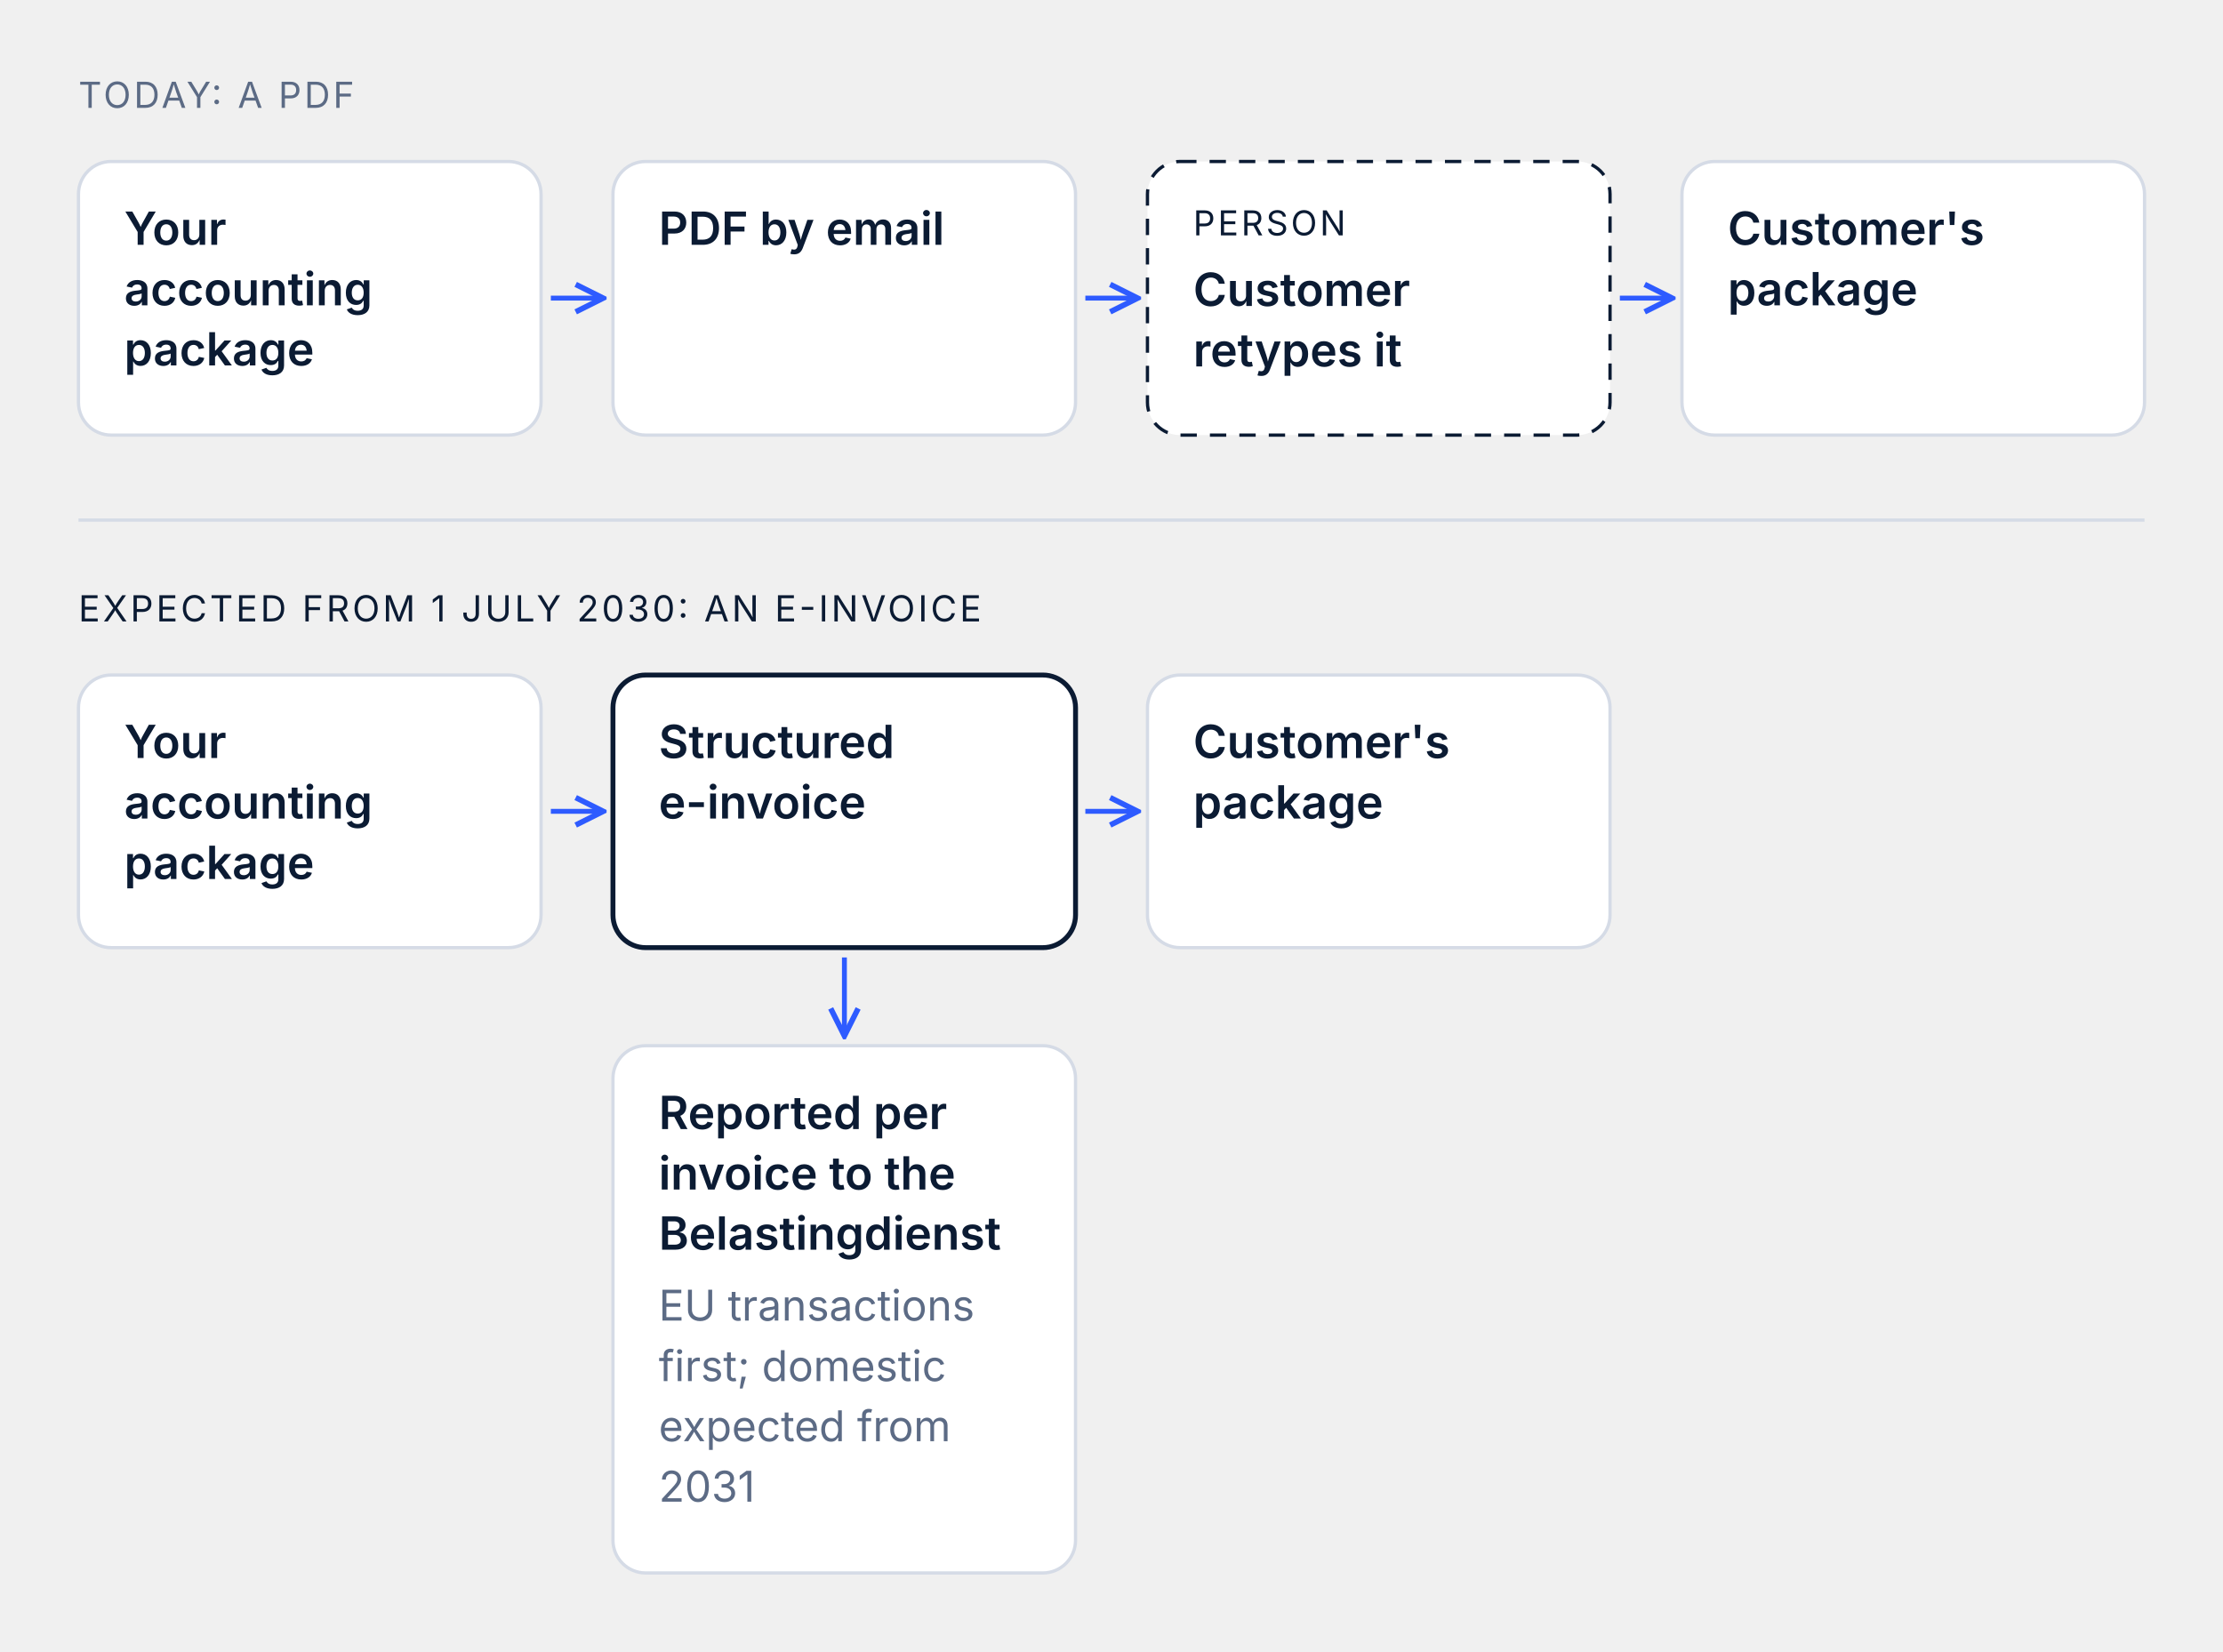
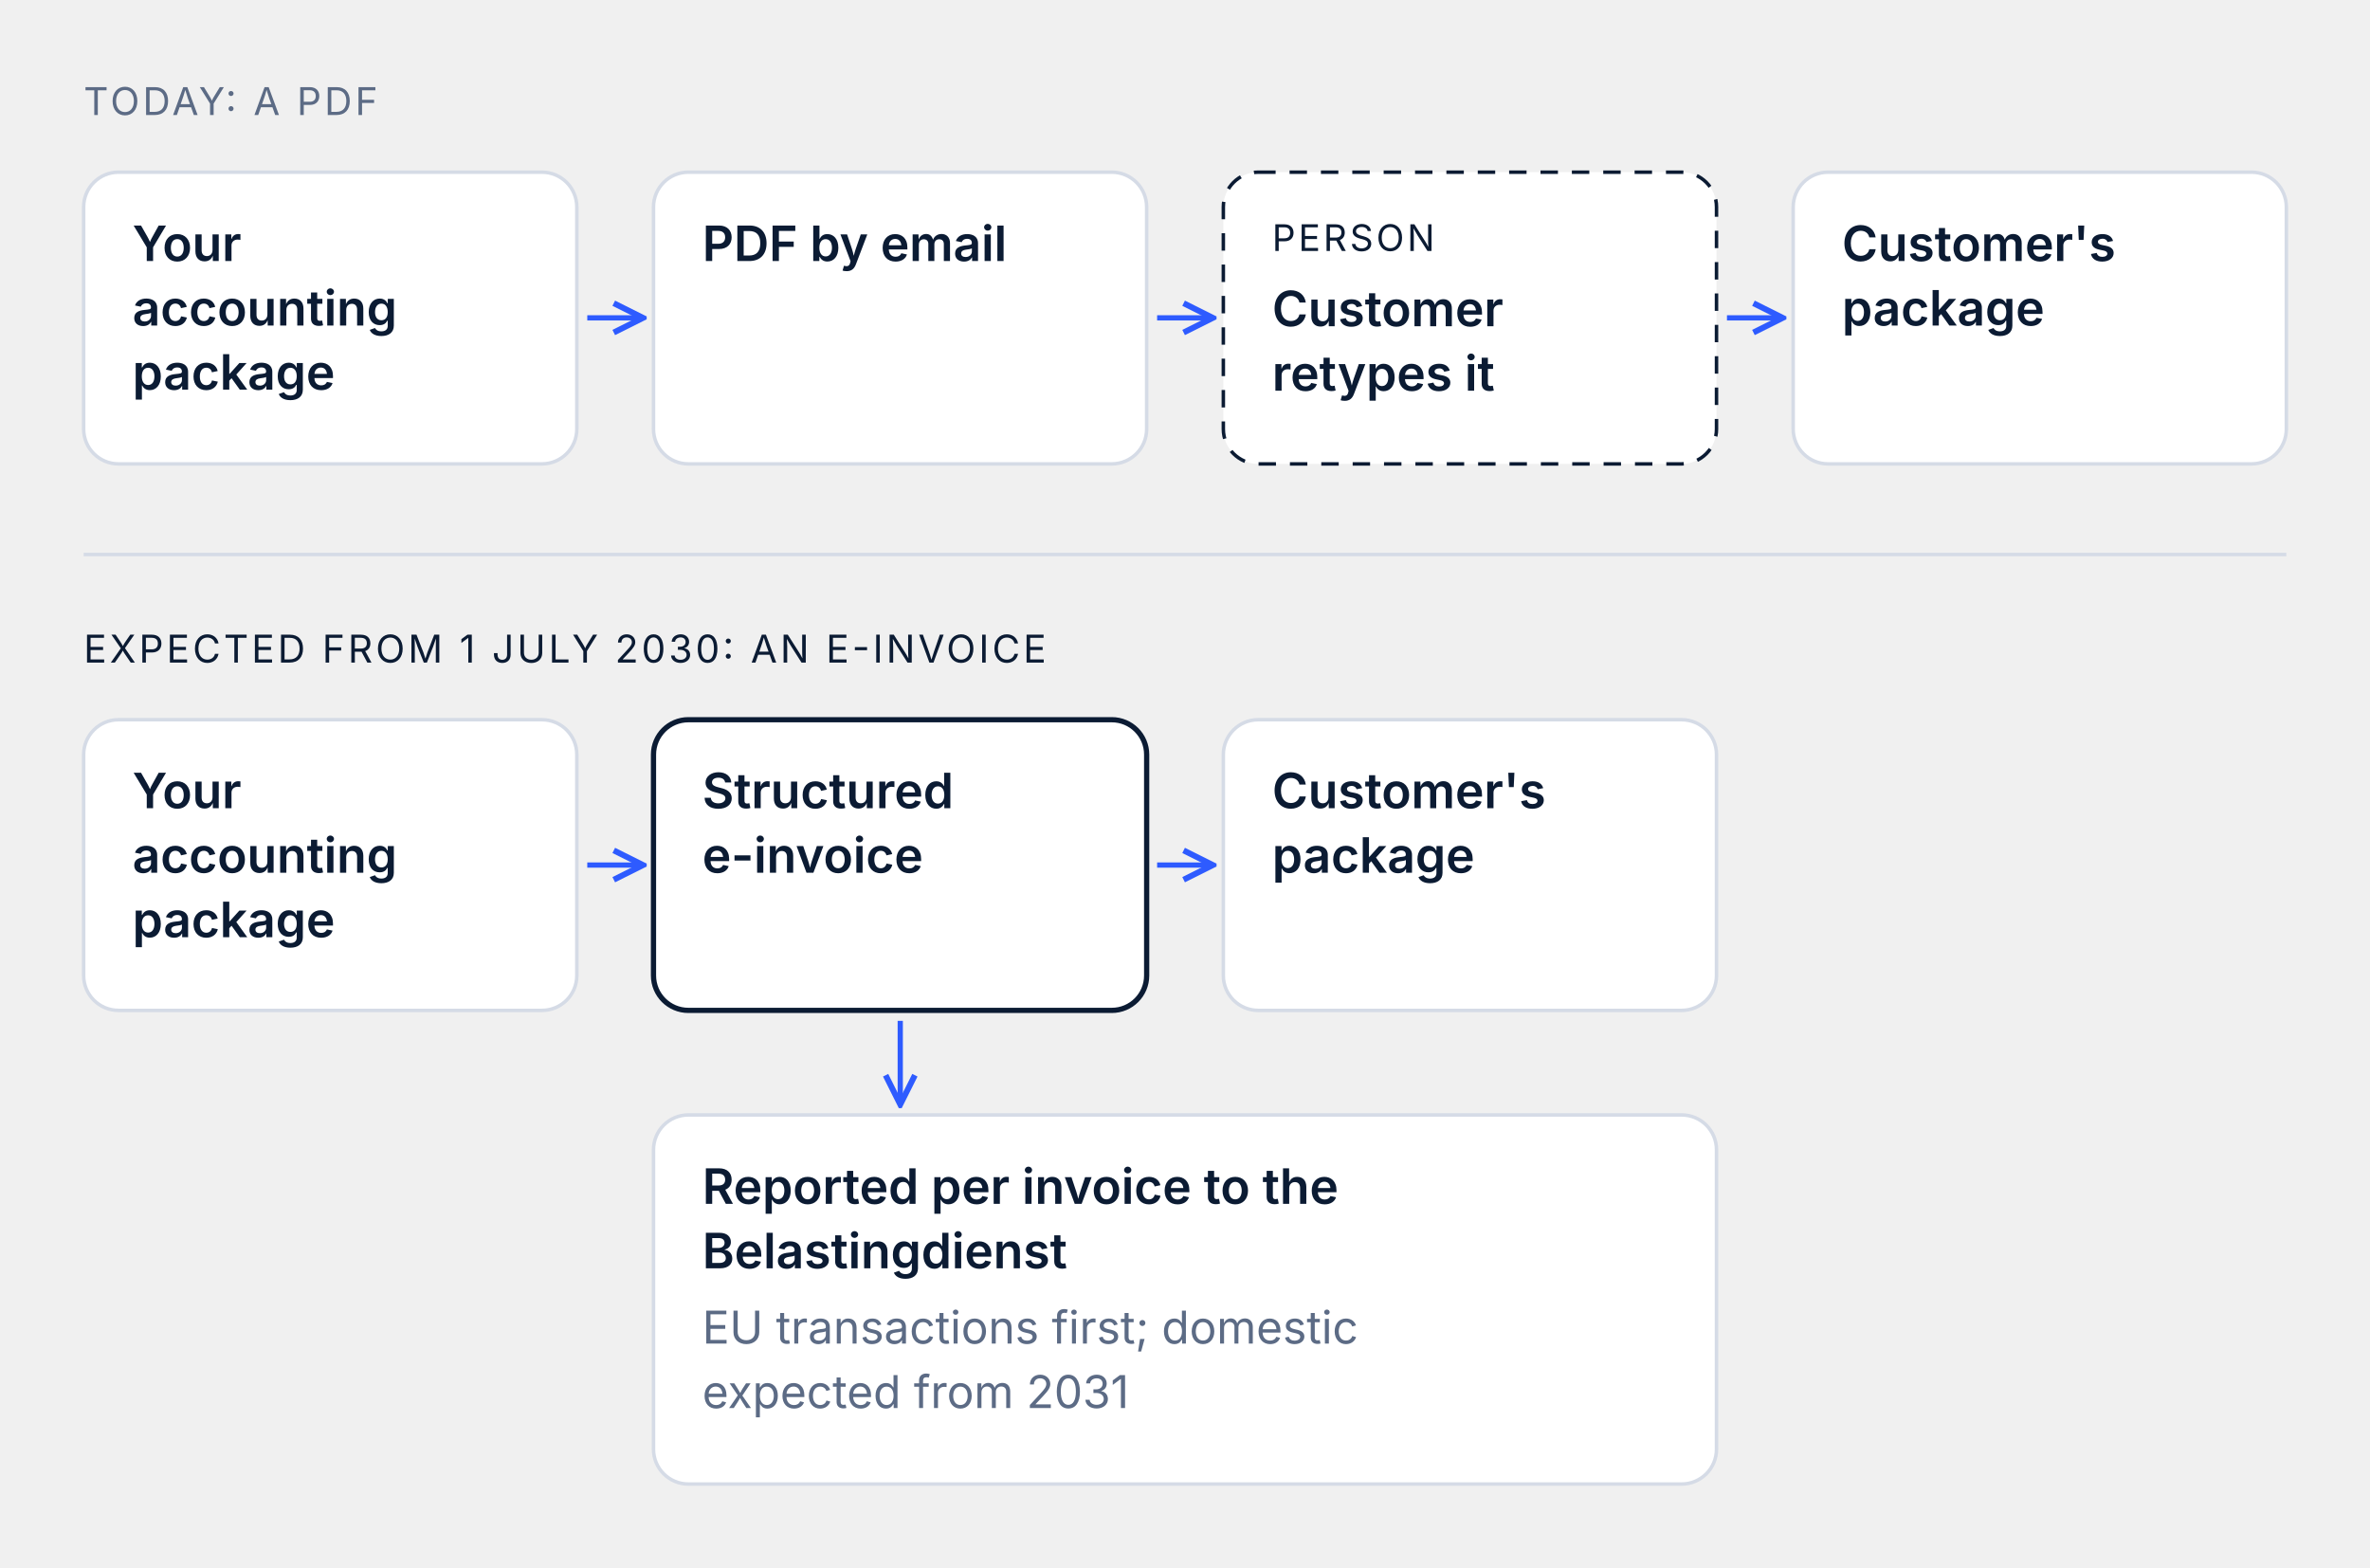
- <svg xmlns="http://www.w3.org/2000/svg" width="680" height="505.2" font-family="Inter, system-ui, sans-serif" viewBox="0 0 680 505.2">
+ <svg xmlns="http://www.w3.org/2000/svg" width="680" height="449.8" font-family="Inter, system-ui, sans-serif" viewBox="0 0 680 449.8">
  <defs>
    <marker id="ar-pdf-vs-structured" markerHeight="7" markerWidth="7" orient="auto-start-reverse" refX="9" refY="5" viewBox="0 0 10 10">
      <path fill="none" stroke="#2E5BFF" stroke-width="1.6" d="m1 1 8 4-8 4" />
    </marker>
  </defs>
  <text x="24" y="33" fill="#5C6B85" class="m" font-size="11" letter-spacing=".08em">TODAY: A PDF</text>
  <rect width="141.5" height="83.7" x="24" y="49.4" fill="#FFF" stroke="#D5DBE6" rx="10" />
  <text x="38" y="74.9" fill="#0B1B33" font-size="14" font-weight="600">Your</text>
  <text x="38" y="93.4" fill="#0B1B33" font-size="14" font-weight="600">accounting</text>
  <text x="38" y="111.8" fill="#0B1B33" font-size="14" font-weight="600">package</text>
  <path fill="none" stroke="#2E5BFF" stroke-width="1.5" marker-end="url(#ar-pdf-vs-structured)" d="M168.5 91.2h16" />
  <rect width="141.5" height="83.7" x="187.5" y="49.4" fill="#FFF" stroke="#D5DBE6" rx="10" />
  <text x="201.5" y="74.9" fill="#0B1B33" font-size="14" font-weight="600">PDF by email</text>
  <path fill="none" stroke="#2E5BFF" stroke-width="1.5" marker-end="url(#ar-pdf-vs-structured)" d="M332 91.2h16" />
  <rect width="141.5" height="83.7" x="351" y="49.4" fill="#FFF" stroke="#0B1B33" stroke-dasharray="5 4" rx="10" />
  <text x="365" y="72" fill="#0B1B33" class="m" font-size="10.5" letter-spacing=".08em">PERSON</text>
  <text x="365" y="93.6" fill="#0B1B33" font-size="14" font-weight="600">Customer</text>
  <text x="365" y="112.1" fill="#0B1B33" font-size="14" font-weight="600">retypes it</text>
  <path fill="none" stroke="#2E5BFF" stroke-width="1.5" marker-end="url(#ar-pdf-vs-structured)" d="M495.5 91.2h16" />
  <rect width="141.5" height="83.7" x="514.5" y="49.4" fill="#FFF" stroke="#D5DBE6" rx="10" />
  <text x="528.5" y="74.9" fill="#0B1B33" font-size="14" font-weight="600">Customer's</text>
  <text x="528.5" y="93.4" fill="#0B1B33" font-size="14" font-weight="600">package</text>
  <path fill="none" stroke="#D5DBE6" d="M24 159.1h632" />
  <text x="24" y="190.1" fill="#0B1B33" class="m" font-size="11" letter-spacing=".08em">EXPECTED FROM 1 JULY 2030: AN E-INVOICE</text>
  <rect width="141.5" height="83.4" x="24" y="206.5" fill="#FFF" stroke="#D5DBE6" rx="10" />
  <text x="38" y="231.9" fill="#0B1B33" font-size="14" font-weight="600">Your</text>
  <text x="38" y="250.4" fill="#0B1B33" font-size="14" font-weight="600">accounting</text>
  <text x="38" y="268.9" fill="#0B1B33" font-size="14" font-weight="600">package</text>
  <path fill="none" stroke="#2E5BFF" stroke-width="1.5" marker-end="url(#ar-pdf-vs-structured)" d="M168.5 248.2h16" />
  <rect width="141.5" height="83.4" x="187.5" y="206.5" fill="#FFF" stroke="#0B1B33" stroke-width="1.5" rx="10" />
  <text x="201.5" y="231.9" fill="#0B1B33" font-size="14" font-weight="600">Structured</text>
  <text x="201.5" y="250.4" fill="#0B1B33" font-size="14" font-weight="600">e-invoice</text>
  <path fill="none" stroke="#2E5BFF" stroke-width="1.5" marker-end="url(#ar-pdf-vs-structured)" d="M332 248.2h16" />
  <path fill="none" stroke="#2E5BFF" stroke-width="1.5" marker-end="url(#ar-pdf-vs-structured)" d="M258.3 292.9v24" />
-   <rect width="141.5" height="161.3" x="187.5" y="319.9" fill="#FFF" stroke="#D5DBE6" rx="10" />
-   <text x="201.5" y="345.4" fill="#0B1B33" font-size="14" font-weight="600">Reported per</text>
-   <text x="201.5" y="363.9" fill="#0B1B33" font-size="14" font-weight="600">invoice to the</text>
-   <text x="201.5" y="382.3" fill="#0B1B33" font-size="14" font-weight="600">Belastingdienst</text>
-   <text x="201.5" y="404" fill="#5C6B85" font-size="13">EU transactions</text>
-   <text x="201.5" y="422.5" fill="#5C6B85" font-size="13">first; domestic</text>
-   <text x="201.5" y="440.9" fill="#5C6B85" font-size="13">expected from</text>
-   <text x="201.5" y="459.4" fill="#5C6B85" font-size="13">2031</text>
+   <rect width="305" height="105.9" x="187.5" y="319.9" fill="#FFF" stroke="#D5DBE6" rx="10" />
+   <text x="201.5" y="345.4" fill="#0B1B33" font-size="14" font-weight="600">Reported per invoice to the</text>
+   <text x="201.5" y="363.9" fill="#0B1B33" font-size="14" font-weight="600">Belastingdienst</text>
+   <text x="201.5" y="385.5" fill="#5C6B85" font-size="13">EU transactions first; domestic</text>
+   <text x="201.5" y="404" fill="#5C6B85" font-size="13">expected from 2031</text>
  <rect width="141.5" height="83.4" x="351" y="206.5" fill="#FFF" stroke="#D5DBE6" rx="10" />
  <text x="365" y="231.9" fill="#0B1B33" font-size="14" font-weight="600">Customer's</text>
  <text x="365" y="250.4" fill="#0B1B33" font-size="14" font-weight="600">package</text>
</svg>
